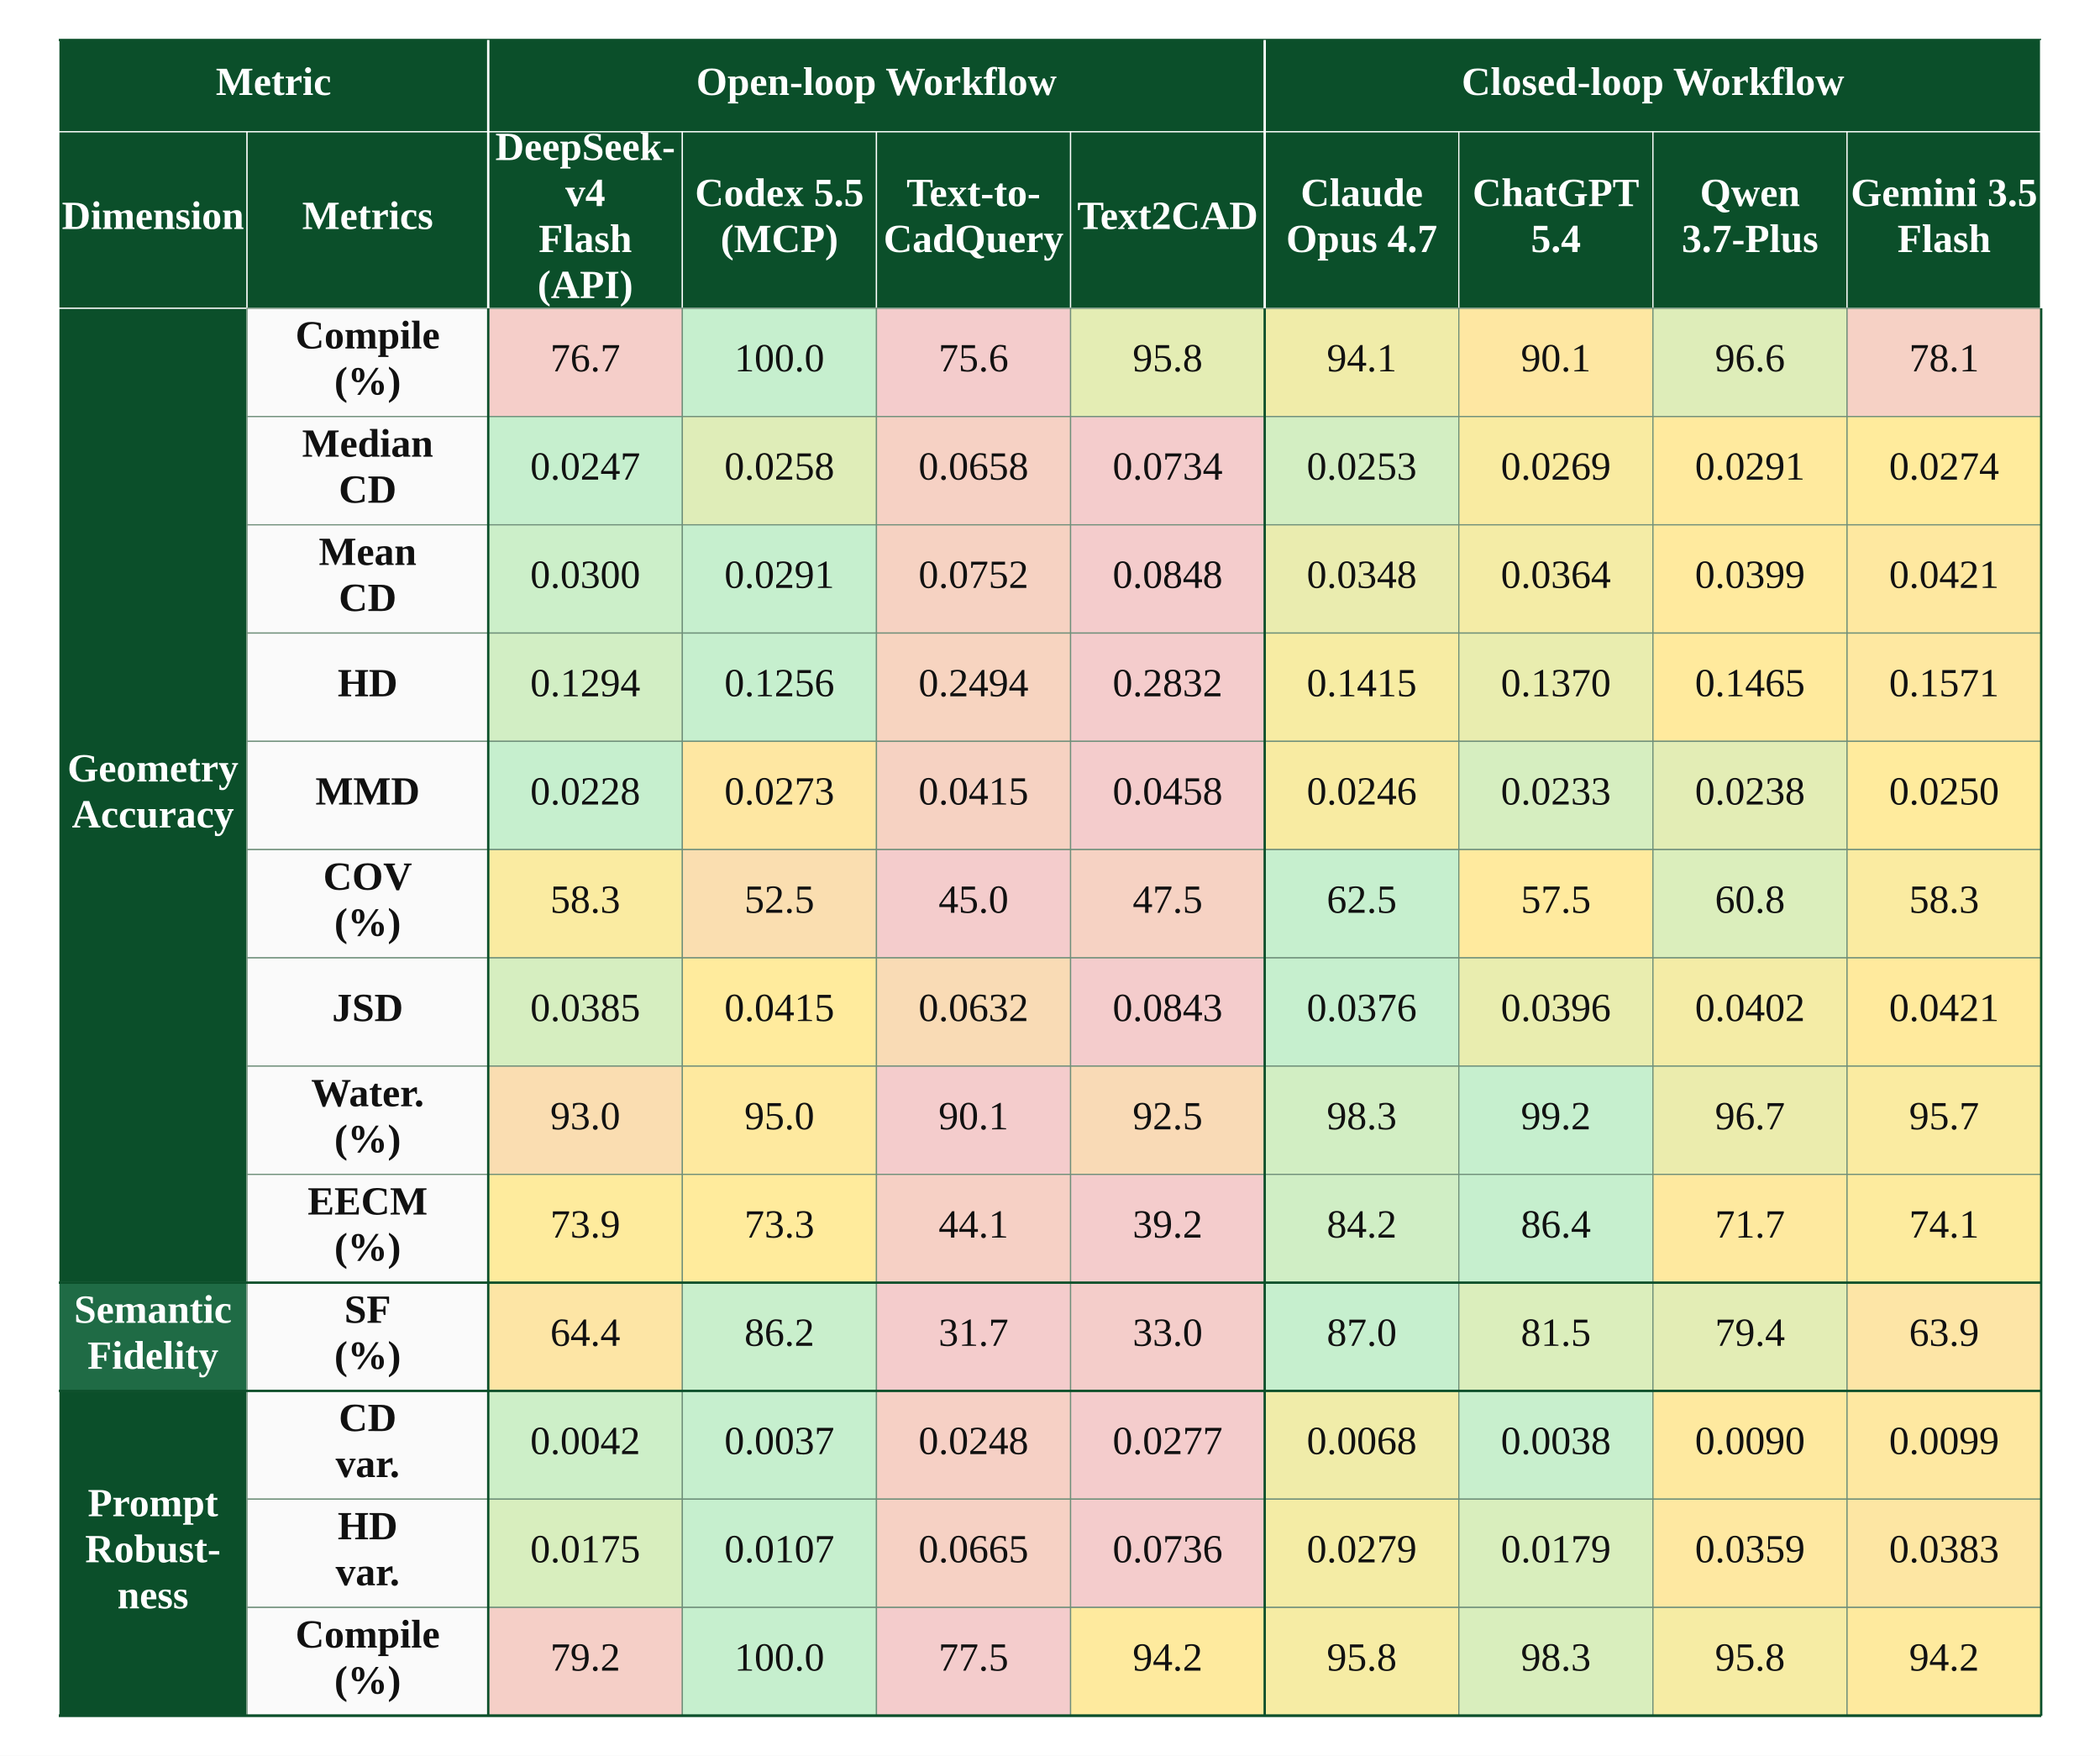
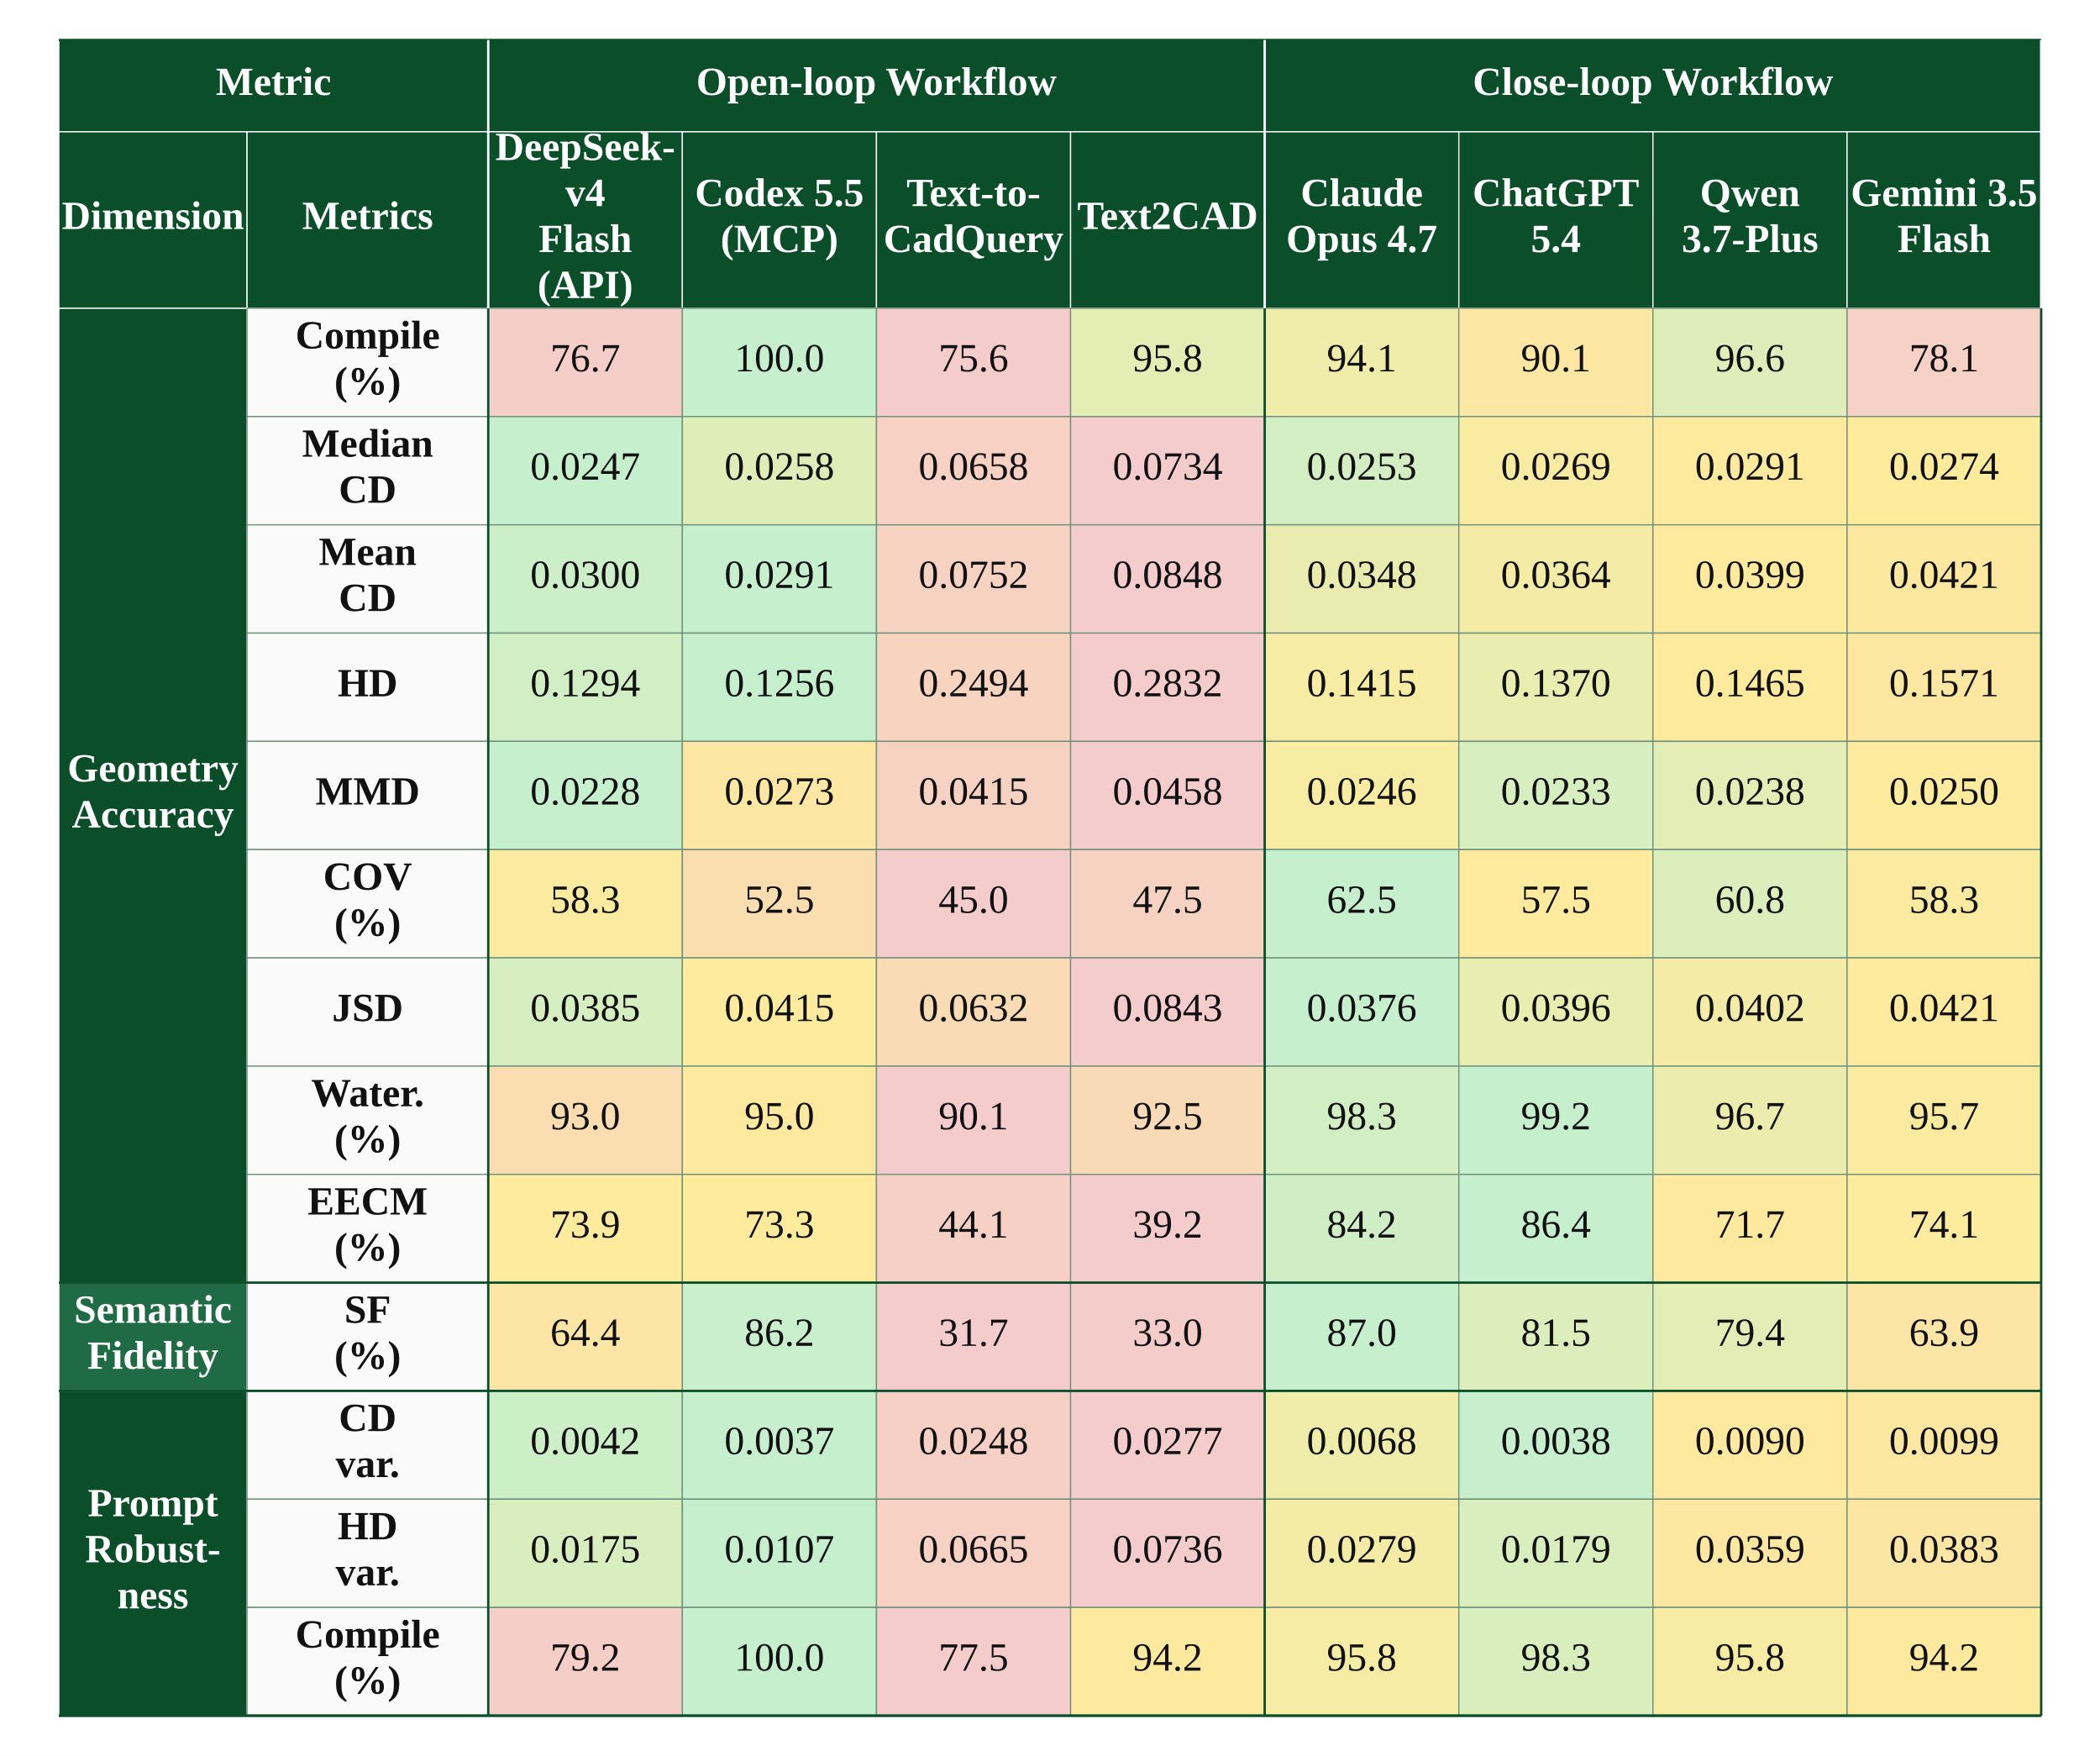
<svg xmlns="http://www.w3.org/2000/svg" width="1785" height="1492" viewBox="0 0 1785 1492">
  <rect width="100%" height="100%" fill="#FFFFFF" />
  <rect x="50" y="34" width="365" height="78" fill="#0B4F2A" stroke="#FFFFFF" stroke-width="1" />
  <text x="232.5" y="80.7" font-family="Times New Roman, Times, serif" font-size="34" font-weight="bold" text-anchor="middle" fill="#FFFFFF">Metric</text>
  <rect x="415" y="34" width="660" height="78" fill="#0B4F2A" stroke="#FFFFFF" stroke-width="1" />
  <text x="745.0" y="80.7" font-family="Times New Roman, Times, serif" font-size="34" font-weight="bold" text-anchor="middle" fill="#FFFFFF">Open-loop Workflow</text>
  <rect x="1075" y="34" width="660" height="78" fill="#0B4F2A" stroke="#FFFFFF" stroke-width="1" />
-   <text x="1405.0" y="80.7" font-family="Times New Roman, Times, serif" font-size="34" font-weight="bold" text-anchor="middle" fill="#FFFFFF">Closed-loop Workflow</text>
+   <text x="1405.0" y="80.7" font-family="Times New Roman, Times, serif" font-size="34" font-weight="bold" text-anchor="middle" fill="#FFFFFF">Close-loop Workflow</text>
  <rect x="50" y="112" width="160" height="150" fill="#0B4F2A" stroke="#FFFFFF" stroke-width="1" />
  <text x="130.0" y="194.6" font-family="Times New Roman, Times, serif" font-size="34" font-weight="bold" text-anchor="middle" fill="#FFFFFF">Dimension</text>
  <rect x="210" y="112" width="205" height="150" fill="#0B4F2A" stroke="#FFFFFF" stroke-width="1" />
  <text x="312.5" y="194.6" font-family="Times New Roman, Times, serif" font-size="34" font-weight="bold" text-anchor="middle" fill="#FFFFFF">Metrics</text>
  <rect x="415" y="112" width="165" height="150" fill="#0B4F2A" stroke="#FFFFFF" stroke-width="1" />
  <text x="497.5" y="136.0" font-family="Times New Roman, Times, serif" font-size="34" font-weight="bold" text-anchor="middle" fill="#FFFFFF">DeepSeek-</text>
  <text x="497.5" y="175.1" font-family="Times New Roman, Times, serif" font-size="34" font-weight="bold" text-anchor="middle" fill="#FFFFFF">v4</text>
  <text x="497.5" y="214.2" font-family="Times New Roman, Times, serif" font-size="34" font-weight="bold" text-anchor="middle" fill="#FFFFFF">Flash</text>
  <text x="497.5" y="253.3" font-family="Times New Roman, Times, serif" font-size="34" font-weight="bold" text-anchor="middle" fill="#FFFFFF">(API)</text>
  <rect x="580" y="112" width="165" height="150" fill="#0B4F2A" stroke="#FFFFFF" stroke-width="1" />
  <text x="662.5" y="175.1" font-family="Times New Roman, Times, serif" font-size="34" font-weight="bold" text-anchor="middle" fill="#FFFFFF">Codex 5.5</text>
  <text x="662.5" y="214.2" font-family="Times New Roman, Times, serif" font-size="34" font-weight="bold" text-anchor="middle" fill="#FFFFFF">(MCP)</text>
  <rect x="745" y="112" width="165" height="150" fill="#0B4F2A" stroke="#FFFFFF" stroke-width="1" />
  <text x="827.5" y="175.1" font-family="Times New Roman, Times, serif" font-size="34" font-weight="bold" text-anchor="middle" fill="#FFFFFF">Text-to-</text>
  <text x="827.5" y="214.2" font-family="Times New Roman, Times, serif" font-size="34" font-weight="bold" text-anchor="middle" fill="#FFFFFF">CadQuery</text>
  <rect x="910" y="112" width="165" height="150" fill="#0B4F2A" stroke="#FFFFFF" stroke-width="1" />
  <text x="992.5" y="194.6" font-family="Times New Roman, Times, serif" font-size="34" font-weight="bold" text-anchor="middle" fill="#FFFFFF">Text2CAD</text>
  <rect x="1075" y="112" width="165" height="150" fill="#0B4F2A" stroke="#FFFFFF" stroke-width="1" />
  <text x="1157.5" y="175.1" font-family="Times New Roman, Times, serif" font-size="34" font-weight="bold" text-anchor="middle" fill="#FFFFFF">Claude</text>
  <text x="1157.5" y="214.2" font-family="Times New Roman, Times, serif" font-size="34" font-weight="bold" text-anchor="middle" fill="#FFFFFF">Opus 4.7</text>
  <rect x="1240" y="112" width="165" height="150" fill="#0B4F2A" stroke="#FFFFFF" stroke-width="1" />
  <text x="1322.5" y="175.1" font-family="Times New Roman, Times, serif" font-size="34" font-weight="bold" text-anchor="middle" fill="#FFFFFF">ChatGPT</text>
  <text x="1322.5" y="214.2" font-family="Times New Roman, Times, serif" font-size="34" font-weight="bold" text-anchor="middle" fill="#FFFFFF">5.4</text>
  <rect x="1405" y="112" width="165" height="150" fill="#0B4F2A" stroke="#FFFFFF" stroke-width="1" />
  <text x="1487.5" y="175.1" font-family="Times New Roman, Times, serif" font-size="34" font-weight="bold" text-anchor="middle" fill="#FFFFFF">Qwen</text>
  <text x="1487.5" y="214.2" font-family="Times New Roman, Times, serif" font-size="34" font-weight="bold" text-anchor="middle" fill="#FFFFFF">3.7-Plus</text>
  <rect x="1570" y="112" width="165" height="150" fill="#0B4F2A" stroke="#FFFFFF" stroke-width="1" />
  <text x="1652.5" y="175.1" font-family="Times New Roman, Times, serif" font-size="34" font-weight="bold" text-anchor="middle" fill="#FFFFFF">Gemini 3.5</text>
  <text x="1652.5" y="214.2" font-family="Times New Roman, Times, serif" font-size="34" font-weight="bold" text-anchor="middle" fill="#FFFFFF">Flash</text>
  <rect x="50" y="262" width="160" height="828" fill="#0B4F2A" stroke="#FFFFFF" stroke-width="1" />
  <text x="130.0" y="664.1" font-family="Times New Roman, Times, serif" font-size="34" font-weight="bold" text-anchor="middle" fill="#FFFFFF">Geometry</text>
  <text x="130.0" y="703.2" font-family="Times New Roman, Times, serif" font-size="34" font-weight="bold" text-anchor="middle" fill="#FFFFFF">Accuracy</text>
  <rect x="50" y="1090" width="160" height="92" fill="#1F6B45" stroke="#FFFFFF" stroke-width="1" />
  <text x="130.0" y="1124.1" font-family="Times New Roman, Times, serif" font-size="34" font-weight="bold" text-anchor="middle" fill="#FFFFFF">Semantic</text>
  <text x="130.0" y="1163.2" font-family="Times New Roman, Times, serif" font-size="34" font-weight="bold" text-anchor="middle" fill="#FFFFFF">Fidelity</text>
  <rect x="50" y="1182" width="160" height="276" fill="#0B4F2A" stroke="#FFFFFF" stroke-width="1" />
  <text x="130.0" y="1288.5" font-family="Times New Roman, Times, serif" font-size="34" font-weight="bold" text-anchor="middle" fill="#FFFFFF">Prompt</text>
  <text x="130.0" y="1327.6" font-family="Times New Roman, Times, serif" font-size="34" font-weight="bold" text-anchor="middle" fill="#FFFFFF">Robust-</text>
  <text x="130.0" y="1366.8" font-family="Times New Roman, Times, serif" font-size="34" font-weight="bold" text-anchor="middle" fill="#FFFFFF">ness</text>
  <rect x="210" y="262" width="205" height="92" fill="#FAFAFA" stroke="#6F8F7A" stroke-width="1" />
  <text x="312.5" y="296.1" font-family="Times New Roman, Times, serif" font-size="34" font-weight="bold" text-anchor="middle" fill="#111111">Compile</text>
  <text x="312.5" y="335.2" font-family="Times New Roman, Times, serif" font-size="34" font-weight="bold" text-anchor="middle" fill="#111111">(%)</text>
  <rect x="415" y="262" width="165" height="92" fill="#F5CEC9" stroke="#6F8F7A" stroke-width="1" />
  <text x="497.5" y="315.6" font-family="Times New Roman, Times, serif" font-size="34" font-weight="normal" text-anchor="middle" fill="#111111">76.7</text>
  <rect x="580" y="262" width="165" height="92" fill="#C6EFCE" stroke="#6F8F7A" stroke-width="1" />
  <text x="662.5" y="315.6" font-family="Times New Roman, Times, serif" font-size="34" font-weight="normal" text-anchor="middle" fill="#111111">100.0</text>
  <rect x="745" y="262" width="165" height="92" fill="#F4CCCC" stroke="#6F8F7A" stroke-width="1" />
  <text x="827.5" y="315.6" font-family="Times New Roman, Times, serif" font-size="34" font-weight="normal" text-anchor="middle" fill="#111111">75.6</text>
  <rect x="910" y="262" width="165" height="92" fill="#E4EDB4" stroke="#6F8F7A" stroke-width="1" />
  <text x="992.5" y="315.6" font-family="Times New Roman, Times, serif" font-size="34" font-weight="normal" text-anchor="middle" fill="#111111">95.8</text>
  <rect x="1075" y="262" width="165" height="92" fill="#F0ECA9" stroke="#6F8F7A" stroke-width="1" />
  <text x="1157.5" y="315.6" font-family="Times New Roman, Times, serif" font-size="34" font-weight="normal" text-anchor="middle" fill="#111111">94.1</text>
  <rect x="1240" y="262" width="165" height="92" fill="#FEE7A2" stroke="#6F8F7A" stroke-width="1" />
  <text x="1322.5" y="315.6" font-family="Times New Roman, Times, serif" font-size="34" font-weight="normal" text-anchor="middle" fill="#111111">90.1</text>
  <rect x="1405" y="262" width="165" height="92" fill="#DEEDB9" stroke="#6F8F7A" stroke-width="1" />
  <text x="1487.5" y="315.6" font-family="Times New Roman, Times, serif" font-size="34" font-weight="normal" text-anchor="middle" fill="#111111">96.6</text>
  <rect x="1570" y="262" width="165" height="92" fill="#F6D1C5" stroke="#6F8F7A" stroke-width="1" />
  <text x="1652.5" y="315.6" font-family="Times New Roman, Times, serif" font-size="34" font-weight="normal" text-anchor="middle" fill="#111111">78.1</text>
  <rect x="210" y="354" width="205" height="92" fill="#FAFAFA" stroke="#6F8F7A" stroke-width="1" />
  <text x="312.5" y="388.1" font-family="Times New Roman, Times, serif" font-size="34" font-weight="bold" text-anchor="middle" fill="#111111">Median</text>
  <text x="312.5" y="427.2" font-family="Times New Roman, Times, serif" font-size="34" font-weight="bold" text-anchor="middle" fill="#111111">CD</text>
  <rect x="415" y="354" width="165" height="92" fill="#C6EFCE" stroke="#6F8F7A" stroke-width="1" />
  <text x="497.5" y="407.6" font-family="Times New Roman, Times, serif" font-size="34" font-weight="normal" text-anchor="middle" fill="#111111">0.0247</text>
  <rect x="580" y="354" width="165" height="92" fill="#DFEDB8" stroke="#6F8F7A" stroke-width="1" />
  <text x="662.5" y="407.6" font-family="Times New Roman, Times, serif" font-size="34" font-weight="normal" text-anchor="middle" fill="#111111">0.0258</text>
  <rect x="745" y="354" width="165" height="92" fill="#F6D1C4" stroke="#6F8F7A" stroke-width="1" />
  <text x="827.5" y="407.6" font-family="Times New Roman, Times, serif" font-size="34" font-weight="normal" text-anchor="middle" fill="#111111">0.0658</text>
  <rect x="910" y="354" width="165" height="92" fill="#F4CCCC" stroke="#6F8F7A" stroke-width="1" />
  <text x="992.5" y="407.6" font-family="Times New Roman, Times, serif" font-size="34" font-weight="normal" text-anchor="middle" fill="#111111">0.0734</text>
  <rect x="1075" y="354" width="165" height="92" fill="#D3EEC2" stroke="#6F8F7A" stroke-width="1" />
  <text x="1157.5" y="407.6" font-family="Times New Roman, Times, serif" font-size="34" font-weight="normal" text-anchor="middle" fill="#111111">0.0253</text>
  <rect x="1240" y="354" width="165" height="92" fill="#F9EBA1" stroke="#6F8F7A" stroke-width="1" />
  <text x="1322.5" y="407.6" font-family="Times New Roman, Times, serif" font-size="34" font-weight="normal" text-anchor="middle" fill="#111111">0.0269</text>
  <rect x="1405" y="354" width="165" height="92" fill="#FFEA9E" stroke="#6F8F7A" stroke-width="1" />
  <text x="1487.5" y="407.6" font-family="Times New Roman, Times, serif" font-size="34" font-weight="normal" text-anchor="middle" fill="#111111">0.0291</text>
  <rect x="1570" y="354" width="165" height="92" fill="#FFEB9C" stroke="#6F8F7A" stroke-width="1" />
  <text x="1652.5" y="407.6" font-family="Times New Roman, Times, serif" font-size="34" font-weight="normal" text-anchor="middle" fill="#111111">0.0274</text>
  <rect x="210" y="446" width="205" height="92" fill="#FAFAFA" stroke="#6F8F7A" stroke-width="1" />
  <text x="312.5" y="480.1" font-family="Times New Roman, Times, serif" font-size="34" font-weight="bold" text-anchor="middle" fill="#111111">Mean</text>
  <text x="312.5" y="519.2" font-family="Times New Roman, Times, serif" font-size="34" font-weight="bold" text-anchor="middle" fill="#111111">CD</text>
  <rect x="415" y="446" width="165" height="92" fill="#CCEFC9" stroke="#6F8F7A" stroke-width="1" />
  <text x="497.5" y="499.6" font-family="Times New Roman, Times, serif" font-size="34" font-weight="normal" text-anchor="middle" fill="#111111">0.0300</text>
  <rect x="580" y="446" width="165" height="92" fill="#C6EFCE" stroke="#6F8F7A" stroke-width="1" />
  <text x="662.5" y="499.6" font-family="Times New Roman, Times, serif" font-size="34" font-weight="normal" text-anchor="middle" fill="#111111">0.0291</text>
  <rect x="745" y="446" width="165" height="92" fill="#F6D2C2" stroke="#6F8F7A" stroke-width="1" />
  <text x="827.5" y="499.6" font-family="Times New Roman, Times, serif" font-size="34" font-weight="normal" text-anchor="middle" fill="#111111">0.0752</text>
  <rect x="910" y="446" width="165" height="92" fill="#F4CCCC" stroke="#6F8F7A" stroke-width="1" />
  <text x="992.5" y="499.6" font-family="Times New Roman, Times, serif" font-size="34" font-weight="normal" text-anchor="middle" fill="#111111">0.0848</text>
  <rect x="1075" y="446" width="165" height="92" fill="#EAECAF" stroke="#6F8F7A" stroke-width="1" />
  <text x="1157.5" y="499.6" font-family="Times New Roman, Times, serif" font-size="34" font-weight="normal" text-anchor="middle" fill="#111111">0.0348</text>
  <rect x="1240" y="446" width="165" height="92" fill="#F4ECA6" stroke="#6F8F7A" stroke-width="1" />
  <text x="1322.5" y="499.6" font-family="Times New Roman, Times, serif" font-size="34" font-weight="normal" text-anchor="middle" fill="#111111">0.0364</text>
  <rect x="1405" y="446" width="165" height="92" fill="#FFEA9E" stroke="#6F8F7A" stroke-width="1" />
  <text x="1487.5" y="499.6" font-family="Times New Roman, Times, serif" font-size="34" font-weight="normal" text-anchor="middle" fill="#111111">0.0399</text>
  <rect x="1570" y="446" width="165" height="92" fill="#FEE8A0" stroke="#6F8F7A" stroke-width="1" />
  <text x="1652.5" y="499.6" font-family="Times New Roman, Times, serif" font-size="34" font-weight="normal" text-anchor="middle" fill="#111111">0.0421</text>
  <rect x="210" y="538" width="205" height="92" fill="#FAFAFA" stroke="#6F8F7A" stroke-width="1" />
  <text x="312.5" y="591.7" font-family="Times New Roman, Times, serif" font-size="34" font-weight="bold" text-anchor="middle" fill="#111111">HD</text>
  <rect x="415" y="538" width="165" height="92" fill="#D2EEC4" stroke="#6F8F7A" stroke-width="1" />
  <text x="497.5" y="591.7" font-family="Times New Roman, Times, serif" font-size="34" font-weight="normal" text-anchor="middle" fill="#111111">0.1294</text>
  <rect x="580" y="538" width="165" height="92" fill="#C6EFCE" stroke="#6F8F7A" stroke-width="1" />
  <text x="662.5" y="591.7" font-family="Times New Roman, Times, serif" font-size="34" font-weight="normal" text-anchor="middle" fill="#111111">0.1256</text>
  <rect x="745" y="538" width="165" height="92" fill="#F7D4C0" stroke="#6F8F7A" stroke-width="1" />
  <text x="827.5" y="591.7" font-family="Times New Roman, Times, serif" font-size="34" font-weight="normal" text-anchor="middle" fill="#111111">0.2494</text>
  <rect x="910" y="538" width="165" height="92" fill="#F4CCCC" stroke="#6F8F7A" stroke-width="1" />
  <text x="992.5" y="591.7" font-family="Times New Roman, Times, serif" font-size="34" font-weight="normal" text-anchor="middle" fill="#111111">0.2832</text>
  <rect x="1075" y="538" width="165" height="92" fill="#F7ECA3" stroke="#6F8F7A" stroke-width="1" />
  <text x="1157.5" y="591.7" font-family="Times New Roman, Times, serif" font-size="34" font-weight="normal" text-anchor="middle" fill="#111111">0.1415</text>
  <rect x="1240" y="538" width="165" height="92" fill="#E9EDAF" stroke="#6F8F7A" stroke-width="1" />
  <text x="1322.5" y="591.7" font-family="Times New Roman, Times, serif" font-size="34" font-weight="normal" text-anchor="middle" fill="#111111">0.1370</text>
  <rect x="1405" y="538" width="165" height="92" fill="#FFEA9D" stroke="#6F8F7A" stroke-width="1" />
  <text x="1487.5" y="591.7" font-family="Times New Roman, Times, serif" font-size="34" font-weight="normal" text-anchor="middle" fill="#111111">0.1465</text>
  <rect x="1570" y="538" width="165" height="92" fill="#FEE8A1" stroke="#6F8F7A" stroke-width="1" />
  <text x="1652.5" y="591.7" font-family="Times New Roman, Times, serif" font-size="34" font-weight="normal" text-anchor="middle" fill="#111111">0.1571</text>
  <rect x="210" y="630" width="205" height="92" fill="#FAFAFA" stroke="#6F8F7A" stroke-width="1" />
  <text x="312.5" y="683.7" font-family="Times New Roman, Times, serif" font-size="34" font-weight="bold" text-anchor="middle" fill="#111111">MMD</text>
  <rect x="415" y="630" width="165" height="92" fill="#C6EFCE" stroke="#6F8F7A" stroke-width="1" />
  <text x="497.5" y="683.7" font-family="Times New Roman, Times, serif" font-size="34" font-weight="normal" text-anchor="middle" fill="#111111">0.0228</text>
  <rect x="580" y="630" width="165" height="92" fill="#FEE7A2" stroke="#6F8F7A" stroke-width="1" />
  <text x="662.5" y="683.7" font-family="Times New Roman, Times, serif" font-size="34" font-weight="normal" text-anchor="middle" fill="#111111">0.0273</text>
  <rect x="745" y="630" width="165" height="92" fill="#F6D2C2" stroke="#6F8F7A" stroke-width="1" />
  <text x="827.5" y="683.7" font-family="Times New Roman, Times, serif" font-size="34" font-weight="normal" text-anchor="middle" fill="#111111">0.0415</text>
  <rect x="910" y="630" width="165" height="92" fill="#F4CCCC" stroke="#6F8F7A" stroke-width="1" />
  <text x="992.5" y="683.7" font-family="Times New Roman, Times, serif" font-size="34" font-weight="normal" text-anchor="middle" fill="#111111">0.0458</text>
  <rect x="1075" y="630" width="165" height="92" fill="#F8EBA2" stroke="#6F8F7A" stroke-width="1" />
  <text x="1157.5" y="683.7" font-family="Times New Roman, Times, serif" font-size="34" font-weight="normal" text-anchor="middle" fill="#111111">0.0246</text>
  <rect x="1240" y="630" width="165" height="92" fill="#D6EEC0" stroke="#6F8F7A" stroke-width="1" />
  <text x="1322.5" y="683.7" font-family="Times New Roman, Times, serif" font-size="34" font-weight="normal" text-anchor="middle" fill="#111111">0.0233</text>
  <rect x="1405" y="630" width="165" height="92" fill="#E3EDB5" stroke="#6F8F7A" stroke-width="1" />
  <text x="1487.5" y="683.7" font-family="Times New Roman, Times, serif" font-size="34" font-weight="normal" text-anchor="middle" fill="#111111">0.0238</text>
  <rect x="1570" y="630" width="165" height="92" fill="#FFEB9D" stroke="#6F8F7A" stroke-width="1" />
  <text x="1652.5" y="683.7" font-family="Times New Roman, Times, serif" font-size="34" font-weight="normal" text-anchor="middle" fill="#111111">0.0250</text>
  <rect x="210" y="722" width="205" height="92" fill="#FAFAFA" stroke="#6F8F7A" stroke-width="1" />
  <text x="312.5" y="756.1" font-family="Times New Roman, Times, serif" font-size="34" font-weight="bold" text-anchor="middle" fill="#111111">COV</text>
  <text x="312.5" y="795.2" font-family="Times New Roman, Times, serif" font-size="34" font-weight="bold" text-anchor="middle" fill="#111111">(%)</text>
  <rect x="415" y="722" width="165" height="92" fill="#FAEBA1" stroke="#6F8F7A" stroke-width="1" />
  <text x="497.5" y="775.7" font-family="Times New Roman, Times, serif" font-size="34" font-weight="normal" text-anchor="middle" fill="#111111">58.3</text>
  <rect x="580" y="722" width="165" height="92" fill="#FADEB0" stroke="#6F8F7A" stroke-width="1" />
  <text x="662.5" y="775.7" font-family="Times New Roman, Times, serif" font-size="34" font-weight="normal" text-anchor="middle" fill="#111111">52.5</text>
  <rect x="745" y="722" width="165" height="92" fill="#F4CCCC" stroke="#6F8F7A" stroke-width="1" />
  <text x="827.5" y="775.7" font-family="Times New Roman, Times, serif" font-size="34" font-weight="normal" text-anchor="middle" fill="#111111">45.0</text>
  <rect x="910" y="722" width="165" height="92" fill="#F6D2C3" stroke="#6F8F7A" stroke-width="1" />
  <text x="992.5" y="775.7" font-family="Times New Roman, Times, serif" font-size="34" font-weight="normal" text-anchor="middle" fill="#111111">47.5</text>
  <rect x="1075" y="722" width="165" height="92" fill="#C6EFCE" stroke="#6F8F7A" stroke-width="1" />
  <text x="1157.5" y="775.7" font-family="Times New Roman, Times, serif" font-size="34" font-weight="normal" text-anchor="middle" fill="#111111">62.5</text>
  <rect x="1240" y="722" width="165" height="92" fill="#FFEA9E" stroke="#6F8F7A" stroke-width="1" />
  <text x="1322.5" y="775.7" font-family="Times New Roman, Times, serif" font-size="34" font-weight="normal" text-anchor="middle" fill="#111111">57.5</text>
  <rect x="1405" y="722" width="165" height="92" fill="#DBEEBC" stroke="#6F8F7A" stroke-width="1" />
  <text x="1487.5" y="775.7" font-family="Times New Roman, Times, serif" font-size="34" font-weight="normal" text-anchor="middle" fill="#111111">60.8</text>
  <rect x="1570" y="722" width="165" height="92" fill="#FAEBA1" stroke="#6F8F7A" stroke-width="1" />
  <text x="1652.5" y="775.7" font-family="Times New Roman, Times, serif" font-size="34" font-weight="normal" text-anchor="middle" fill="#111111">58.3</text>
  <rect x="210" y="814" width="205" height="92" fill="#FAFAFA" stroke="#6F8F7A" stroke-width="1" />
  <text x="312.5" y="867.7" font-family="Times New Roman, Times, serif" font-size="34" font-weight="bold" text-anchor="middle" fill="#111111">JSD</text>
  <rect x="415" y="814" width="165" height="92" fill="#D6EEC0" stroke="#6F8F7A" stroke-width="1" />
  <text x="497.5" y="867.7" font-family="Times New Roman, Times, serif" font-size="34" font-weight="normal" text-anchor="middle" fill="#111111">0.0385</text>
  <rect x="580" y="814" width="165" height="92" fill="#FFEB9D" stroke="#6F8F7A" stroke-width="1" />
  <text x="662.5" y="867.7" font-family="Times New Roman, Times, serif" font-size="34" font-weight="normal" text-anchor="middle" fill="#111111">0.0415</text>
  <rect x="745" y="814" width="165" height="92" fill="#F9DBB5" stroke="#6F8F7A" stroke-width="1" />
  <text x="827.5" y="867.7" font-family="Times New Roman, Times, serif" font-size="34" font-weight="normal" text-anchor="middle" fill="#111111">0.0632</text>
  <rect x="910" y="814" width="165" height="92" fill="#F4CCCC" stroke="#6F8F7A" stroke-width="1" />
  <text x="992.5" y="867.7" font-family="Times New Roman, Times, serif" font-size="34" font-weight="normal" text-anchor="middle" fill="#111111">0.0843</text>
  <rect x="1075" y="814" width="165" height="92" fill="#C6EFCE" stroke="#6F8F7A" stroke-width="1" />
  <text x="1157.5" y="867.7" font-family="Times New Roman, Times, serif" font-size="34" font-weight="normal" text-anchor="middle" fill="#111111">0.0376</text>
  <rect x="1240" y="814" width="165" height="92" fill="#E9EDAF" stroke="#6F8F7A" stroke-width="1" />
  <text x="1322.5" y="867.7" font-family="Times New Roman, Times, serif" font-size="34" font-weight="normal" text-anchor="middle" fill="#111111">0.0396</text>
  <rect x="1405" y="814" width="165" height="92" fill="#F4ECA6" stroke="#6F8F7A" stroke-width="1" />
  <text x="1487.5" y="867.7" font-family="Times New Roman, Times, serif" font-size="34" font-weight="normal" text-anchor="middle" fill="#111111">0.0402</text>
  <rect x="1570" y="814" width="165" height="92" fill="#FFEA9D" stroke="#6F8F7A" stroke-width="1" />
  <text x="1652.5" y="867.7" font-family="Times New Roman, Times, serif" font-size="34" font-weight="normal" text-anchor="middle" fill="#111111">0.0421</text>
  <rect x="210" y="906" width="205" height="92" fill="#FAFAFA" stroke="#6F8F7A" stroke-width="1" />
  <text x="312.5" y="940.1" font-family="Times New Roman, Times, serif" font-size="34" font-weight="bold" text-anchor="middle" fill="#111111">Water.</text>
  <text x="312.5" y="979.2" font-family="Times New Roman, Times, serif" font-size="34" font-weight="bold" text-anchor="middle" fill="#111111">(%)</text>
  <rect x="415" y="906" width="165" height="92" fill="#FADDB1" stroke="#6F8F7A" stroke-width="1" />
  <text x="497.5" y="959.7" font-family="Times New Roman, Times, serif" font-size="34" font-weight="normal" text-anchor="middle" fill="#111111">93.0</text>
  <rect x="580" y="906" width="165" height="92" fill="#FEE99F" stroke="#6F8F7A" stroke-width="1" />
  <text x="662.5" y="959.7" font-family="Times New Roman, Times, serif" font-size="34" font-weight="normal" text-anchor="middle" fill="#111111">95.0</text>
  <rect x="745" y="906" width="165" height="92" fill="#F4CCCC" stroke="#6F8F7A" stroke-width="1" />
  <text x="827.5" y="959.7" font-family="Times New Roman, Times, serif" font-size="34" font-weight="normal" text-anchor="middle" fill="#111111">90.1</text>
  <rect x="910" y="906" width="165" height="92" fill="#F9DAB6" stroke="#6F8F7A" stroke-width="1" />
  <text x="992.5" y="959.7" font-family="Times New Roman, Times, serif" font-size="34" font-weight="normal" text-anchor="middle" fill="#111111">92.5</text>
  <rect x="1075" y="906" width="165" height="92" fill="#D2EEC3" stroke="#6F8F7A" stroke-width="1" />
  <text x="1157.5" y="959.7" font-family="Times New Roman, Times, serif" font-size="34" font-weight="normal" text-anchor="middle" fill="#111111">98.3</text>
  <rect x="1240" y="906" width="165" height="92" fill="#C6EFCE" stroke="#6F8F7A" stroke-width="1" />
  <text x="1322.5" y="959.7" font-family="Times New Roman, Times, serif" font-size="34" font-weight="normal" text-anchor="middle" fill="#111111">99.2</text>
  <rect x="1405" y="906" width="165" height="92" fill="#EBECAD" stroke="#6F8F7A" stroke-width="1" />
  <text x="1487.5" y="959.7" font-family="Times New Roman, Times, serif" font-size="34" font-weight="normal" text-anchor="middle" fill="#111111">96.7</text>
  <rect x="1570" y="906" width="165" height="92" fill="#FAEBA1" stroke="#6F8F7A" stroke-width="1" />
  <text x="1652.5" y="959.7" font-family="Times New Roman, Times, serif" font-size="34" font-weight="normal" text-anchor="middle" fill="#111111">95.7</text>
  <rect x="210" y="998" width="205" height="92" fill="#FAFAFA" stroke="#6F8F7A" stroke-width="1" />
  <text x="312.5" y="1032.1" font-family="Times New Roman, Times, serif" font-size="34" font-weight="bold" text-anchor="middle" fill="#111111">EECM</text>
  <text x="312.5" y="1071.2" font-family="Times New Roman, Times, serif" font-size="34" font-weight="bold" text-anchor="middle" fill="#111111">(%)</text>
  <rect x="415" y="998" width="165" height="92" fill="#FEEB9D" stroke="#6F8F7A" stroke-width="1" />
  <text x="497.5" y="1051.7" font-family="Times New Roman, Times, serif" font-size="34" font-weight="normal" text-anchor="middle" fill="#111111">73.9</text>
  <rect x="580" y="998" width="165" height="92" fill="#FFEB9C" stroke="#6F8F7A" stroke-width="1" />
  <text x="662.5" y="1051.7" font-family="Times New Roman, Times, serif" font-size="34" font-weight="normal" text-anchor="middle" fill="#111111">73.3</text>
  <rect x="745" y="998" width="165" height="92" fill="#F6D0C5" stroke="#6F8F7A" stroke-width="1" />
  <text x="827.5" y="1051.7" font-family="Times New Roman, Times, serif" font-size="34" font-weight="normal" text-anchor="middle" fill="#111111">44.1</text>
  <rect x="910" y="998" width="165" height="92" fill="#F4CCCC" stroke="#6F8F7A" stroke-width="1" />
  <text x="992.5" y="1051.7" font-family="Times New Roman, Times, serif" font-size="34" font-weight="normal" text-anchor="middle" fill="#111111">39.2</text>
  <rect x="1075" y="998" width="165" height="92" fill="#D0EEC5" stroke="#6F8F7A" stroke-width="1" />
  <text x="1157.5" y="1051.7" font-family="Times New Roman, Times, serif" font-size="34" font-weight="normal" text-anchor="middle" fill="#111111">84.2</text>
  <rect x="1240" y="998" width="165" height="92" fill="#C6EFCE" stroke="#6F8F7A" stroke-width="1" />
  <text x="1322.5" y="1051.7" font-family="Times New Roman, Times, serif" font-size="34" font-weight="normal" text-anchor="middle" fill="#111111">86.4</text>
  <rect x="1405" y="998" width="165" height="92" fill="#FEE99F" stroke="#6F8F7A" stroke-width="1" />
  <text x="1487.5" y="1051.7" font-family="Times New Roman, Times, serif" font-size="34" font-weight="normal" text-anchor="middle" fill="#111111">71.7</text>
  <rect x="1570" y="998" width="165" height="92" fill="#FDEB9E" stroke="#6F8F7A" stroke-width="1" />
  <text x="1652.5" y="1051.7" font-family="Times New Roman, Times, serif" font-size="34" font-weight="normal" text-anchor="middle" fill="#111111">74.1</text>
  <rect x="210" y="1090" width="205" height="92" fill="#FAFAFA" stroke="#6F8F7A" stroke-width="1" />
  <text x="312.5" y="1124.1" font-family="Times New Roman, Times, serif" font-size="34" font-weight="bold" text-anchor="middle" fill="#111111">SF</text>
  <text x="312.5" y="1163.2" font-family="Times New Roman, Times, serif" font-size="34" font-weight="bold" text-anchor="middle" fill="#111111">(%)</text>
  <rect x="415" y="1090" width="165" height="92" fill="#FDE5A5" stroke="#6F8F7A" stroke-width="1" />
  <text x="497.5" y="1143.7" font-family="Times New Roman, Times, serif" font-size="34" font-weight="normal" text-anchor="middle" fill="#111111">64.4</text>
  <rect x="580" y="1090" width="165" height="92" fill="#C9EFCC" stroke="#6F8F7A" stroke-width="1" />
  <text x="662.5" y="1143.7" font-family="Times New Roman, Times, serif" font-size="34" font-weight="normal" text-anchor="middle" fill="#111111">86.2</text>
  <rect x="745" y="1090" width="165" height="92" fill="#F4CCCC" stroke="#6F8F7A" stroke-width="1" />
  <text x="827.5" y="1143.7" font-family="Times New Roman, Times, serif" font-size="34" font-weight="normal" text-anchor="middle" fill="#111111">31.7</text>
  <rect x="910" y="1090" width="165" height="92" fill="#F4CDCA" stroke="#6F8F7A" stroke-width="1" />
  <text x="992.5" y="1143.7" font-family="Times New Roman, Times, serif" font-size="34" font-weight="normal" text-anchor="middle" fill="#111111">33.0</text>
  <rect x="1075" y="1090" width="165" height="92" fill="#C6EFCE" stroke="#6F8F7A" stroke-width="1" />
  <text x="1157.5" y="1143.7" font-family="Times New Roman, Times, serif" font-size="34" font-weight="normal" text-anchor="middle" fill="#111111">87.0</text>
  <rect x="1240" y="1090" width="165" height="92" fill="#DBEEBC" stroke="#6F8F7A" stroke-width="1" />
  <text x="1322.5" y="1143.7" font-family="Times New Roman, Times, serif" font-size="34" font-weight="normal" text-anchor="middle" fill="#111111">81.5</text>
  <rect x="1405" y="1090" width="165" height="92" fill="#E3EDB5" stroke="#6F8F7A" stroke-width="1" />
  <text x="1487.5" y="1143.7" font-family="Times New Roman, Times, serif" font-size="34" font-weight="normal" text-anchor="middle" fill="#111111">79.4</text>
  <rect x="1570" y="1090" width="165" height="92" fill="#FDE5A6" stroke="#6F8F7A" stroke-width="1" />
  <text x="1652.5" y="1143.7" font-family="Times New Roman, Times, serif" font-size="34" font-weight="normal" text-anchor="middle" fill="#111111">63.9</text>
  <rect x="210" y="1182" width="205" height="92" fill="#FAFAFA" stroke="#6F8F7A" stroke-width="1" />
  <text x="312.5" y="1216.1" font-family="Times New Roman, Times, serif" font-size="34" font-weight="bold" text-anchor="middle" fill="#111111">CD</text>
  <text x="312.5" y="1255.2" font-family="Times New Roman, Times, serif" font-size="34" font-weight="bold" text-anchor="middle" fill="#111111">var.</text>
  <rect x="415" y="1182" width="165" height="92" fill="#CDEFC8" stroke="#6F8F7A" stroke-width="1" />
  <text x="497.5" y="1235.7" font-family="Times New Roman, Times, serif" font-size="34" font-weight="normal" text-anchor="middle" fill="#111111">0.0042</text>
  <rect x="580" y="1182" width="165" height="92" fill="#C6EFCE" stroke="#6F8F7A" stroke-width="1" />
  <text x="662.5" y="1235.7" font-family="Times New Roman, Times, serif" font-size="34" font-weight="normal" text-anchor="middle" fill="#111111">0.0037</text>
  <rect x="745" y="1182" width="165" height="92" fill="#F6D0C5" stroke="#6F8F7A" stroke-width="1" />
  <text x="827.5" y="1235.7" font-family="Times New Roman, Times, serif" font-size="34" font-weight="normal" text-anchor="middle" fill="#111111">0.0248</text>
  <rect x="910" y="1182" width="165" height="92" fill="#F4CCCC" stroke="#6F8F7A" stroke-width="1" />
  <text x="992.5" y="1235.7" font-family="Times New Roman, Times, serif" font-size="34" font-weight="normal" text-anchor="middle" fill="#111111">0.0277</text>
  <rect x="1075" y="1182" width="165" height="92" fill="#F0ECA9" stroke="#6F8F7A" stroke-width="1" />
  <text x="1157.5" y="1235.7" font-family="Times New Roman, Times, serif" font-size="34" font-weight="normal" text-anchor="middle" fill="#111111">0.0068</text>
  <rect x="1240" y="1182" width="165" height="92" fill="#C8EFCD" stroke="#6F8F7A" stroke-width="1" />
  <text x="1322.5" y="1235.7" font-family="Times New Roman, Times, serif" font-size="34" font-weight="normal" text-anchor="middle" fill="#111111">0.0038</text>
  <rect x="1405" y="1182" width="165" height="92" fill="#FEE99F" stroke="#6F8F7A" stroke-width="1" />
  <text x="1487.5" y="1235.7" font-family="Times New Roman, Times, serif" font-size="34" font-weight="normal" text-anchor="middle" fill="#111111">0.0090</text>
  <rect x="1570" y="1182" width="165" height="92" fill="#FEE8A1" stroke="#6F8F7A" stroke-width="1" />
  <text x="1652.5" y="1235.7" font-family="Times New Roman, Times, serif" font-size="34" font-weight="normal" text-anchor="middle" fill="#111111">0.0099</text>
  <rect x="210" y="1274" width="205" height="92" fill="#FAFAFA" stroke="#6F8F7A" stroke-width="1" />
  <text x="312.5" y="1308.1" font-family="Times New Roman, Times, serif" font-size="34" font-weight="bold" text-anchor="middle" fill="#111111">HD</text>
  <text x="312.5" y="1347.2" font-family="Times New Roman, Times, serif" font-size="34" font-weight="bold" text-anchor="middle" fill="#111111">var.</text>
  <rect x="415" y="1274" width="165" height="92" fill="#D8EEBE" stroke="#6F8F7A" stroke-width="1" />
  <text x="497.5" y="1327.7" font-family="Times New Roman, Times, serif" font-size="34" font-weight="normal" text-anchor="middle" fill="#111111">0.0175</text>
  <rect x="580" y="1274" width="165" height="92" fill="#C6EFCE" stroke="#6F8F7A" stroke-width="1" />
  <text x="662.5" y="1327.7" font-family="Times New Roman, Times, serif" font-size="34" font-weight="normal" text-anchor="middle" fill="#111111">0.0107</text>
  <rect x="745" y="1274" width="165" height="92" fill="#F6D1C4" stroke="#6F8F7A" stroke-width="1" />
  <text x="827.5" y="1327.7" font-family="Times New Roman, Times, serif" font-size="34" font-weight="normal" text-anchor="middle" fill="#111111">0.0665</text>
  <rect x="910" y="1274" width="165" height="92" fill="#F4CCCC" stroke="#6F8F7A" stroke-width="1" />
  <text x="992.5" y="1327.7" font-family="Times New Roman, Times, serif" font-size="34" font-weight="normal" text-anchor="middle" fill="#111111">0.0736</text>
  <rect x="1075" y="1274" width="165" height="92" fill="#F4ECA5" stroke="#6F8F7A" stroke-width="1" />
  <text x="1157.5" y="1327.7" font-family="Times New Roman, Times, serif" font-size="34" font-weight="normal" text-anchor="middle" fill="#111111">0.0279</text>
  <rect x="1240" y="1274" width="165" height="92" fill="#D9EEBD" stroke="#6F8F7A" stroke-width="1" />
  <text x="1322.5" y="1327.7" font-family="Times New Roman, Times, serif" font-size="34" font-weight="normal" text-anchor="middle" fill="#111111">0.0179</text>
  <rect x="1405" y="1274" width="165" height="92" fill="#FEE8A1" stroke="#6F8F7A" stroke-width="1" />
  <text x="1487.5" y="1327.7" font-family="Times New Roman, Times, serif" font-size="34" font-weight="normal" text-anchor="middle" fill="#111111">0.0359</text>
  <rect x="1570" y="1274" width="165" height="92" fill="#FDE6A3" stroke="#6F8F7A" stroke-width="1" />
  <text x="1652.5" y="1327.7" font-family="Times New Roman, Times, serif" font-size="34" font-weight="normal" text-anchor="middle" fill="#111111">0.0383</text>
  <rect x="210" y="1366" width="205" height="92" fill="#FAFAFA" stroke="#6F8F7A" stroke-width="1" />
  <text x="312.5" y="1400.1" font-family="Times New Roman, Times, serif" font-size="34" font-weight="bold" text-anchor="middle" fill="#111111">Compile</text>
  <text x="312.5" y="1439.2" font-family="Times New Roman, Times, serif" font-size="34" font-weight="bold" text-anchor="middle" fill="#111111">(%)</text>
  <rect x="415" y="1366" width="165" height="92" fill="#F5CFC7" stroke="#6F8F7A" stroke-width="1" />
  <text x="497.5" y="1419.7" font-family="Times New Roman, Times, serif" font-size="34" font-weight="normal" text-anchor="middle" fill="#111111">79.2</text>
  <rect x="580" y="1366" width="165" height="92" fill="#C6EFCE" stroke="#6F8F7A" stroke-width="1" />
  <text x="662.5" y="1419.7" font-family="Times New Roman, Times, serif" font-size="34" font-weight="normal" text-anchor="middle" fill="#111111">100.0</text>
  <rect x="745" y="1366" width="165" height="92" fill="#F4CCCC" stroke="#6F8F7A" stroke-width="1" />
  <text x="827.5" y="1419.7" font-family="Times New Roman, Times, serif" font-size="34" font-weight="normal" text-anchor="middle" fill="#111111">77.5</text>
  <rect x="910" y="1366" width="165" height="92" fill="#FEEA9E" stroke="#6F8F7A" stroke-width="1" />
  <text x="992.5" y="1419.7" font-family="Times New Roman, Times, serif" font-size="34" font-weight="normal" text-anchor="middle" fill="#111111">94.2</text>
  <rect x="1075" y="1366" width="165" height="92" fill="#F6ECA4" stroke="#6F8F7A" stroke-width="1" />
  <text x="1157.5" y="1419.7" font-family="Times New Roman, Times, serif" font-size="34" font-weight="normal" text-anchor="middle" fill="#111111">95.8</text>
  <rect x="1240" y="1366" width="165" height="92" fill="#D9EEBD" stroke="#6F8F7A" stroke-width="1" />
  <text x="1322.5" y="1419.7" font-family="Times New Roman, Times, serif" font-size="34" font-weight="normal" text-anchor="middle" fill="#111111">98.3</text>
  <rect x="1405" y="1366" width="165" height="92" fill="#F6ECA4" stroke="#6F8F7A" stroke-width="1" />
  <text x="1487.5" y="1419.7" font-family="Times New Roman, Times, serif" font-size="34" font-weight="normal" text-anchor="middle" fill="#111111">95.8</text>
  <rect x="1570" y="1366" width="165" height="92" fill="#FEEA9E" stroke="#6F8F7A" stroke-width="1" />
  <text x="1652.5" y="1419.7" font-family="Times New Roman, Times, serif" font-size="34" font-weight="normal" text-anchor="middle" fill="#111111">94.2</text>
  <line x1="50" y1="34" x2="1735" y2="34" stroke="#0B4F2A" stroke-width="2" />
  <line x1="50" y1="1458" x2="1735" y2="1458" stroke="#0B4F2A" stroke-width="2" />
  <line x1="415" y1="34" x2="415" y2="112" stroke="#FFFFFF" stroke-width="2" />
  <line x1="415" y1="112" x2="415" y2="262" stroke="#FFFFFF" stroke-width="2" />
  <line x1="415" y1="262" x2="415" y2="1458" stroke="#0B4F2A" stroke-width="2" />
  <line x1="1075" y1="34" x2="1075" y2="112" stroke="#FFFFFF" stroke-width="2" />
  <line x1="1075" y1="112" x2="1075" y2="262" stroke="#FFFFFF" stroke-width="2" />
  <line x1="1075" y1="262" x2="1075" y2="1458" stroke="#0B4F2A" stroke-width="2" />
  <line x1="1735" y1="34" x2="1735" y2="112" stroke="#FFFFFF" stroke-width="2" />
  <line x1="1735" y1="112" x2="1735" y2="262" stroke="#FFFFFF" stroke-width="2" />
  <line x1="1735" y1="262" x2="1735" y2="1458" stroke="#0B4F2A" stroke-width="2" />
  <line x1="50" y1="1090" x2="1735" y2="1090" stroke="#0B4F2A" stroke-width="2" />
  <line x1="50" y1="1182" x2="1735" y2="1182" stroke="#0B4F2A" stroke-width="2" />
  <line x1="50" y1="1458" x2="1735" y2="1458" stroke="#0B4F2A" stroke-width="2" />
</svg>
